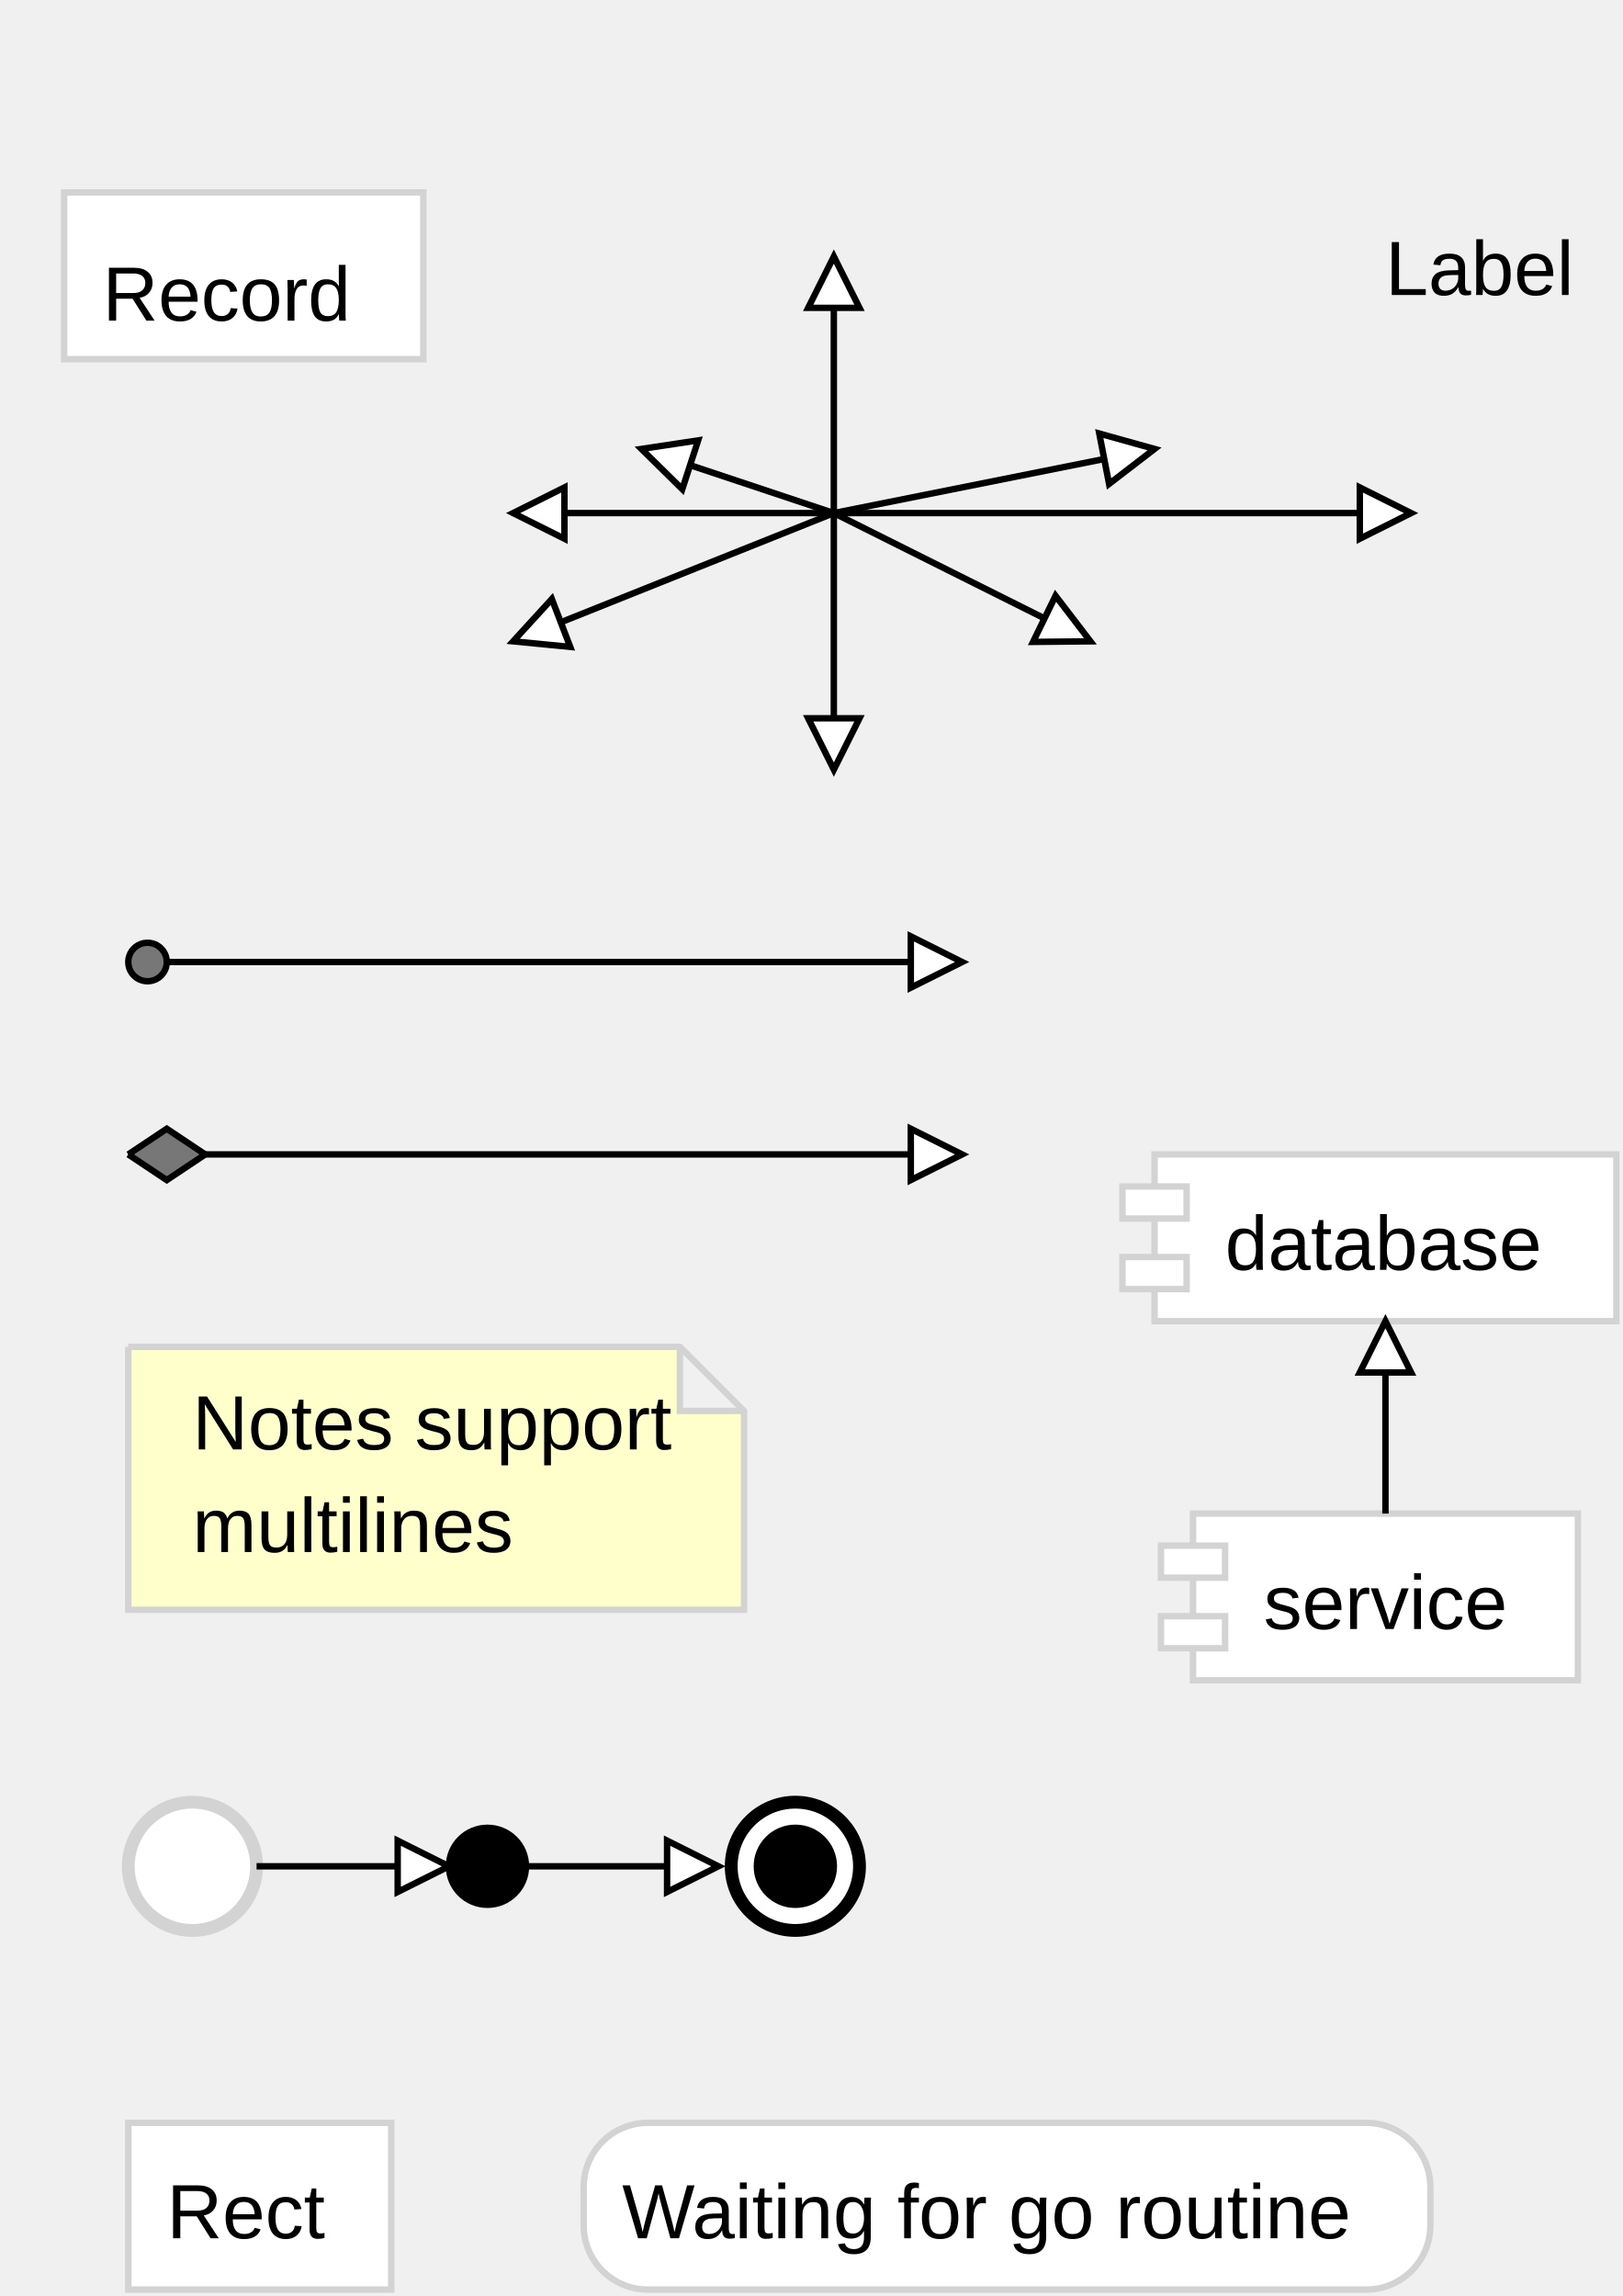
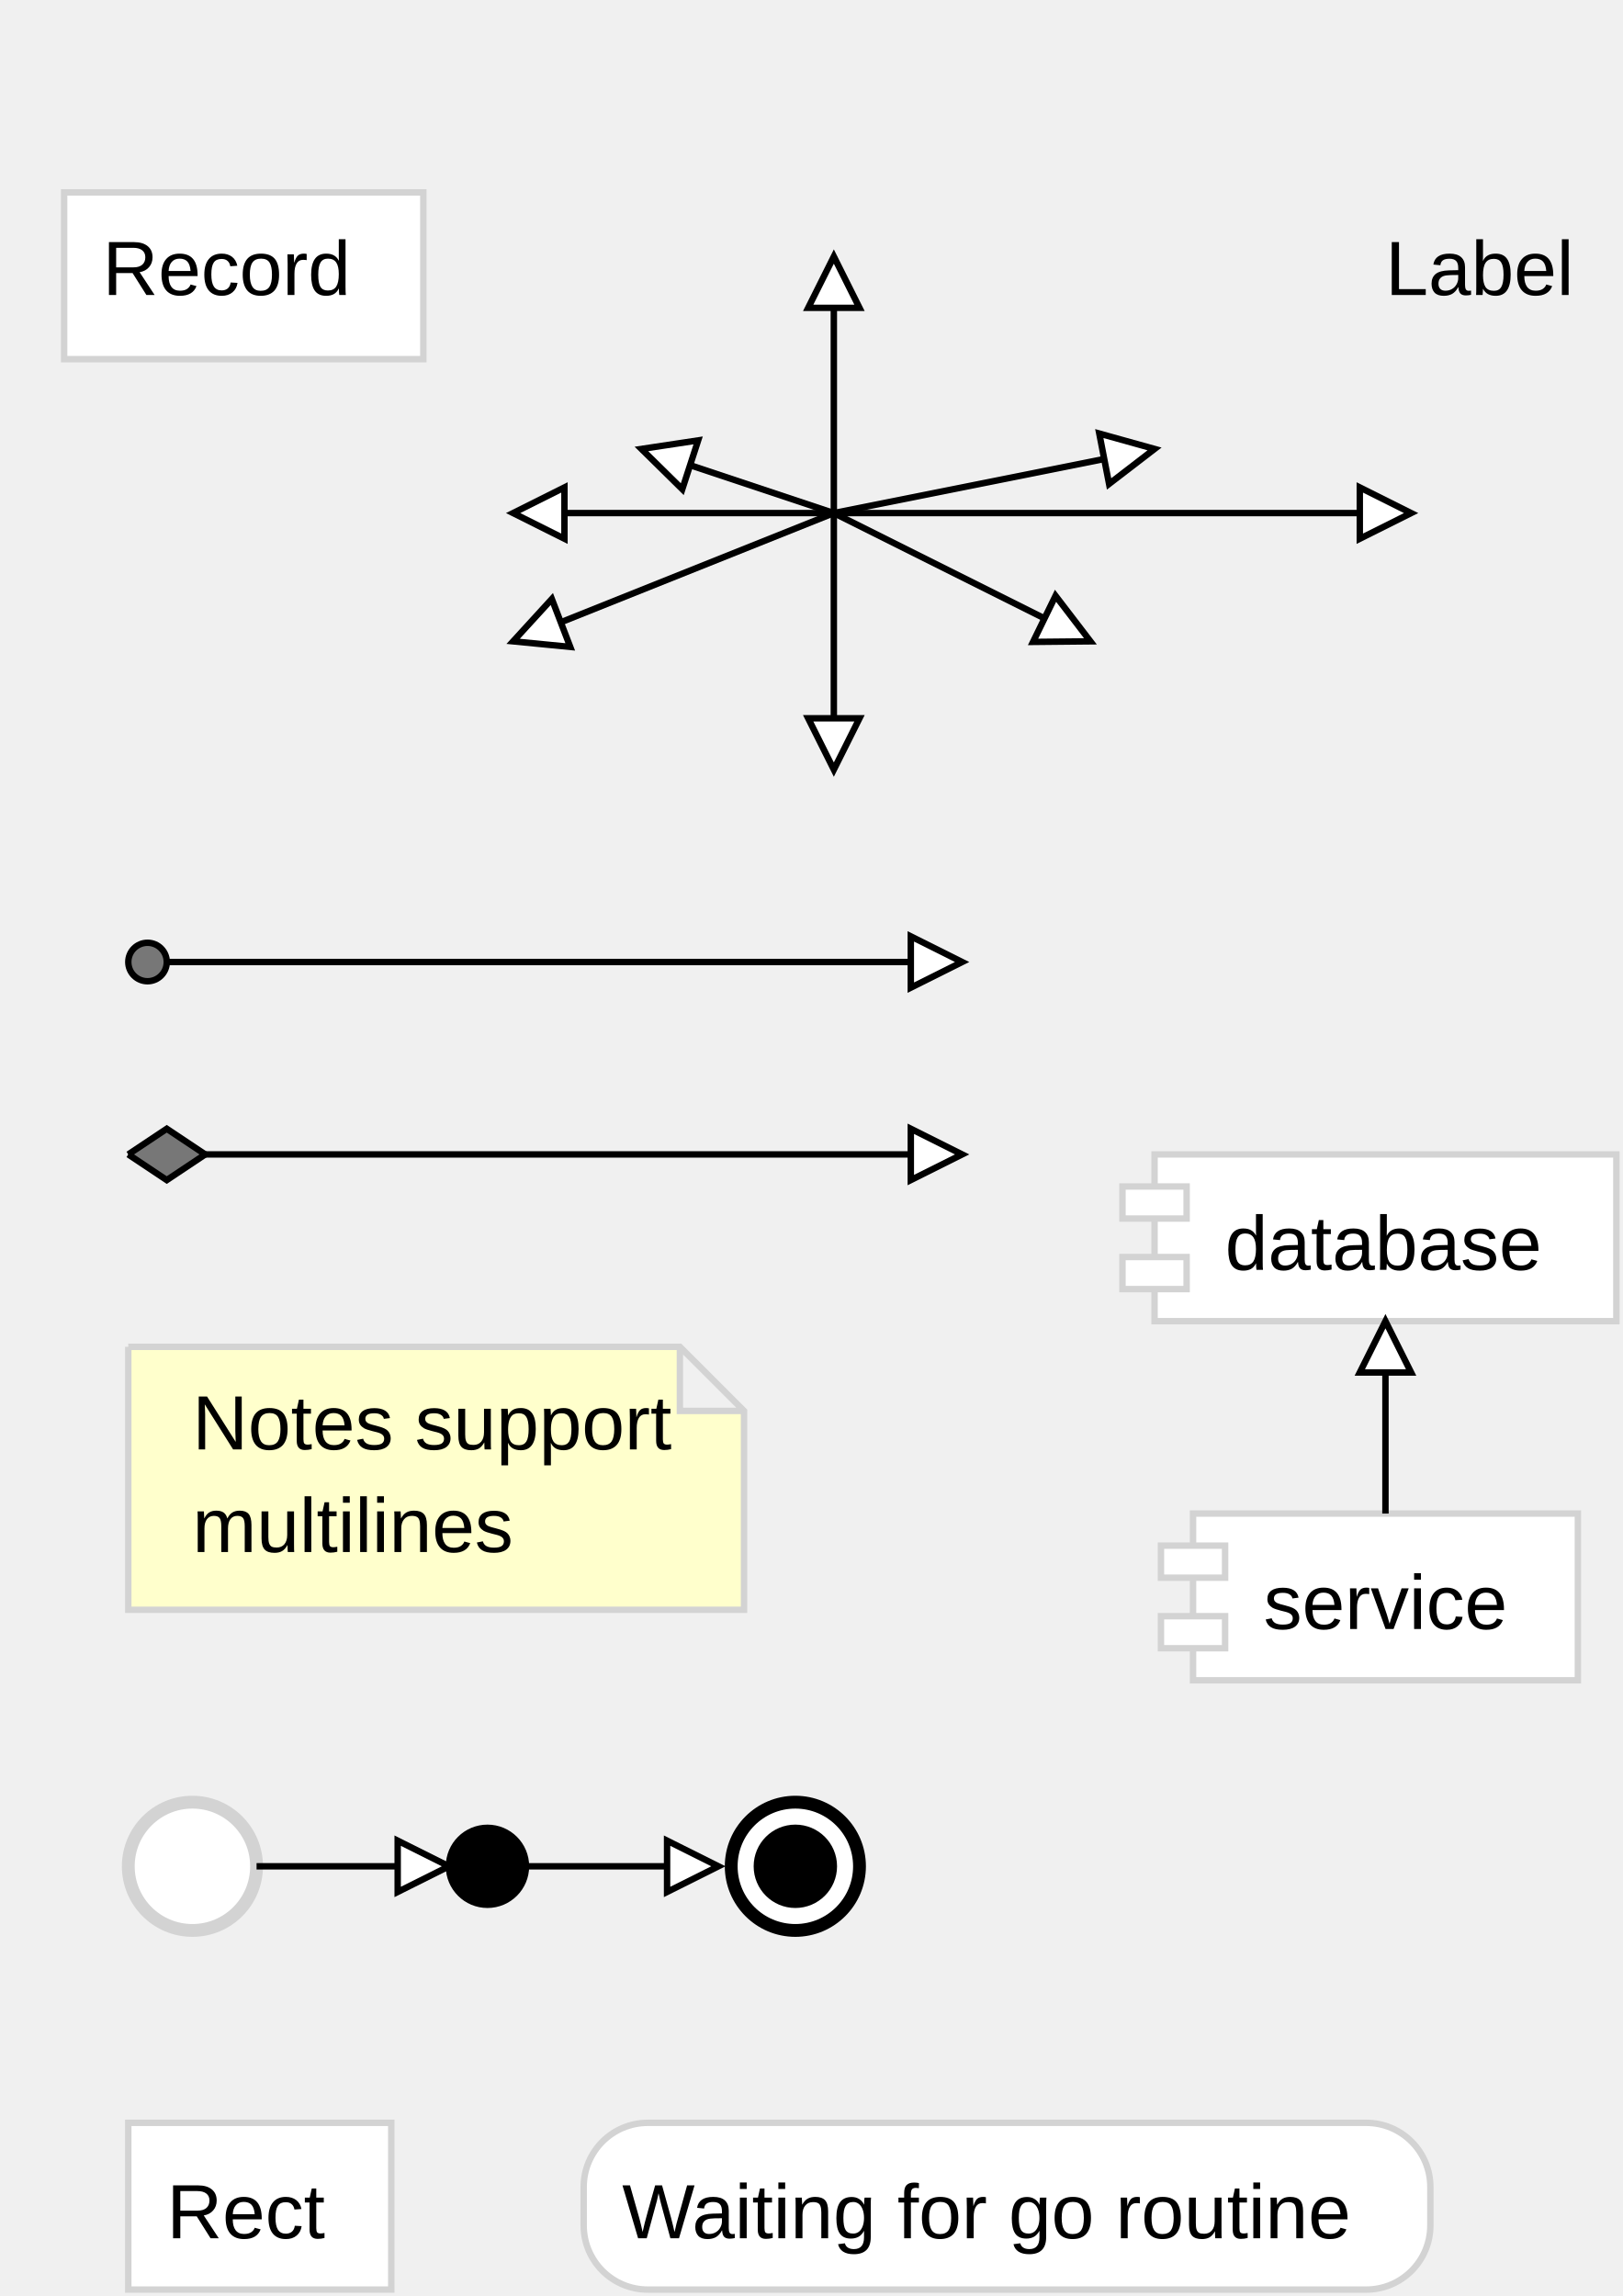
<svg xmlns="http://www.w3.org/2000/svg" font-family="Arial,Helvetica,sans-serif" width="253" height="358">
  <rect stroke="#d3d3d3" fill="#ffffff" x="10" y="30" width="56" height="26" />
-   <text font-family="Arial,Helvetica,sans-serif" font-size="12px" x="16" y="50">Record</text>
+   <text font-family="Arial,Helvetica,sans-serif" font-size="12px" x="16" y="46">Record</text>
  <path stroke="black" d="M130,80 L180,70" />
  <g transform="rotate(-11 180 70)">
    <path stroke="black" fill="#ffffff" d="M180,70 l-8,-4 l 0,8 Z" />
  </g>
  <path stroke="black" d="M130,80 L100,70" />
  <g transform="rotate(198 100 70)">
    <path stroke="black" fill="#ffffff" d="M100,70 l-8,-4 l 0,8 Z" />
  </g>
  <path stroke="black" d="M130,80 L80,100" />
  <g transform="rotate(159 80 100)">
    <path stroke="black" fill="#ffffff" d="M80,100 l-8,-4 l 0,8 Z" />
  </g>
  <path stroke="black" d="M130,80 L170,100" />
  <g transform="rotate(26 170 100)">
    <path stroke="black" fill="#ffffff" d="M170,100 l-8,-4 l 0,8 Z" />
  </g>
  <path stroke="black" d="M130,80 L220,80" />
  <g transform="rotate(0 220 80)">
    <path stroke="black" fill="#ffffff" d="M220,80 l-8,-4 l 0,8 Z" />
  </g>
  <path stroke="black" d="M130,80 L80,80" />
  <g transform="rotate(180 80 80)">
    <path stroke="black" fill="#ffffff" d="M80,80 l-8,-4 l 0,8 Z" />
  </g>
  <path stroke="black" d="M130,80 L130,40" />
  <g transform="rotate(-90 130 40)">
    <path stroke="black" fill="#ffffff" d="M130,40 l-8,-4 l 0,8 Z" />
  </g>
  <path stroke="black" d="M130,80 L130,120" />
  <g transform="rotate(90 130 120)">
    <path stroke="black" fill="#ffffff" d="M130,120 l-8,-4 l 0,8 Z" />
  </g>
  <text font-family="Arial,Helvetica,sans-serif" font-size="12px" x="216" y="46">Label</text>
  <path stroke="black" d="M20,150 L150,150" />
  <g transform="rotate(0 20 150)">
    <circle stroke="black" fill="#777777" cx="23" cy="150" r="3" />\n</g>
  <g transform="rotate(0 150 150)">
    <path stroke="black" fill="#ffffff" d="M150,150 l-8,-4 l 0,8 Z" />
  </g>
  <path stroke="black" d="M20,180 L150,180" />
  <g transform="rotate(0 20 180)">
    <path stroke="black" fill="#777777" d="M20,180 l 6,-4 6,4 -6,4 -6,-4" />
  </g>
  <g transform="rotate(0 150 180)">
    <path stroke="black" fill="#ffffff" d="M150,180 l-8,-4 l 0,8 Z" />
  </g>
  <path stroke="#d3d3d3" fill="#ffffcc" d="M20,210 v 41 h 96 v -31 l -10,-10 L 20,210 M116,220 h -10 v -10" />
  <text font-family="Arial,Helvetica,sans-serif" font-size="12px" x="30" y="226">Notes support</text>
  <text font-family="Arial,Helvetica,sans-serif" font-size="12px" x="30" y="242">multilines</text>
  <circle stroke="#d3d3d3" stroke-width="2" fill="#ffffff" cx="30" cy="291" r="10" />\n
<circle stroke="black" cx="76" cy="291" r="6" />\n
<circle stroke="black" stroke-width="2" fill="#ffffff" cx="124" cy="291" r="10" />\n<circle stroke="black" cx="124" cy="291" r="6" />\n
<path stroke="black" d="M40,291 L70,291" />
  <g transform="rotate(0 70 291)">
    <path stroke="black" fill="#ffffff" d="M70,291 l-8,-4 l 0,8 Z" />
  </g>
  <path stroke="black" d="M82,291 L112,291" />
  <g transform="rotate(0 112 291)">
    <path stroke="black" fill="#ffffff" d="M112,291 l-8,-4 l 0,8 Z" />
  </g>
  <rect stroke="#d3d3d3" fill="#ffffff" x="180" y="180" width="72" height="26" />
  <rect stroke="#d3d3d3" fill="#ffffff" x="175" y="185" width="10" height="5" />
  <rect stroke="#d3d3d3" fill="#ffffff" x="175" y="196" width="10" height="5" />
  <text font-family="Arial,Helvetica,sans-serif" font-size="12px" x="191" y="198">database</text>
  <rect stroke="#d3d3d3" fill="#ffffff" x="20" y="331" width="41" height="26" />
  <text font-family="Arial,Helvetica,sans-serif" font-size="12px" x="26" y="349">Rect</text>
  <rect stroke="#d3d3d3" fill="#ffffff" rx="10" ry="10" x="91" y="331" width="132" height="26" />
  <text font-family="Arial,Helvetica,sans-serif" font-size="12px" x="97" y="349">Waiting for go routine</text>
  <rect stroke="#d3d3d3" fill="#ffffff" x="186" y="236" width="60" height="26" />
  <rect stroke="#d3d3d3" fill="#ffffff" x="181" y="241" width="10" height="5" />
  <rect stroke="#d3d3d3" fill="#ffffff" x="181" y="252" width="10" height="5" />
  <text font-family="Arial,Helvetica,sans-serif" font-size="12px" x="197" y="254">service</text>
  <path stroke="black" d="M216,236 L216,206" />
  <g transform="rotate(-90 216 206)">
    <path stroke="black" fill="#ffffff" d="M216,206 l-8,-4 l 0,8 Z" />
  </g>
  <text font-family="Arial,Helvetica,sans-serif" font-size="12px" x="226" y="225" />
</svg>
